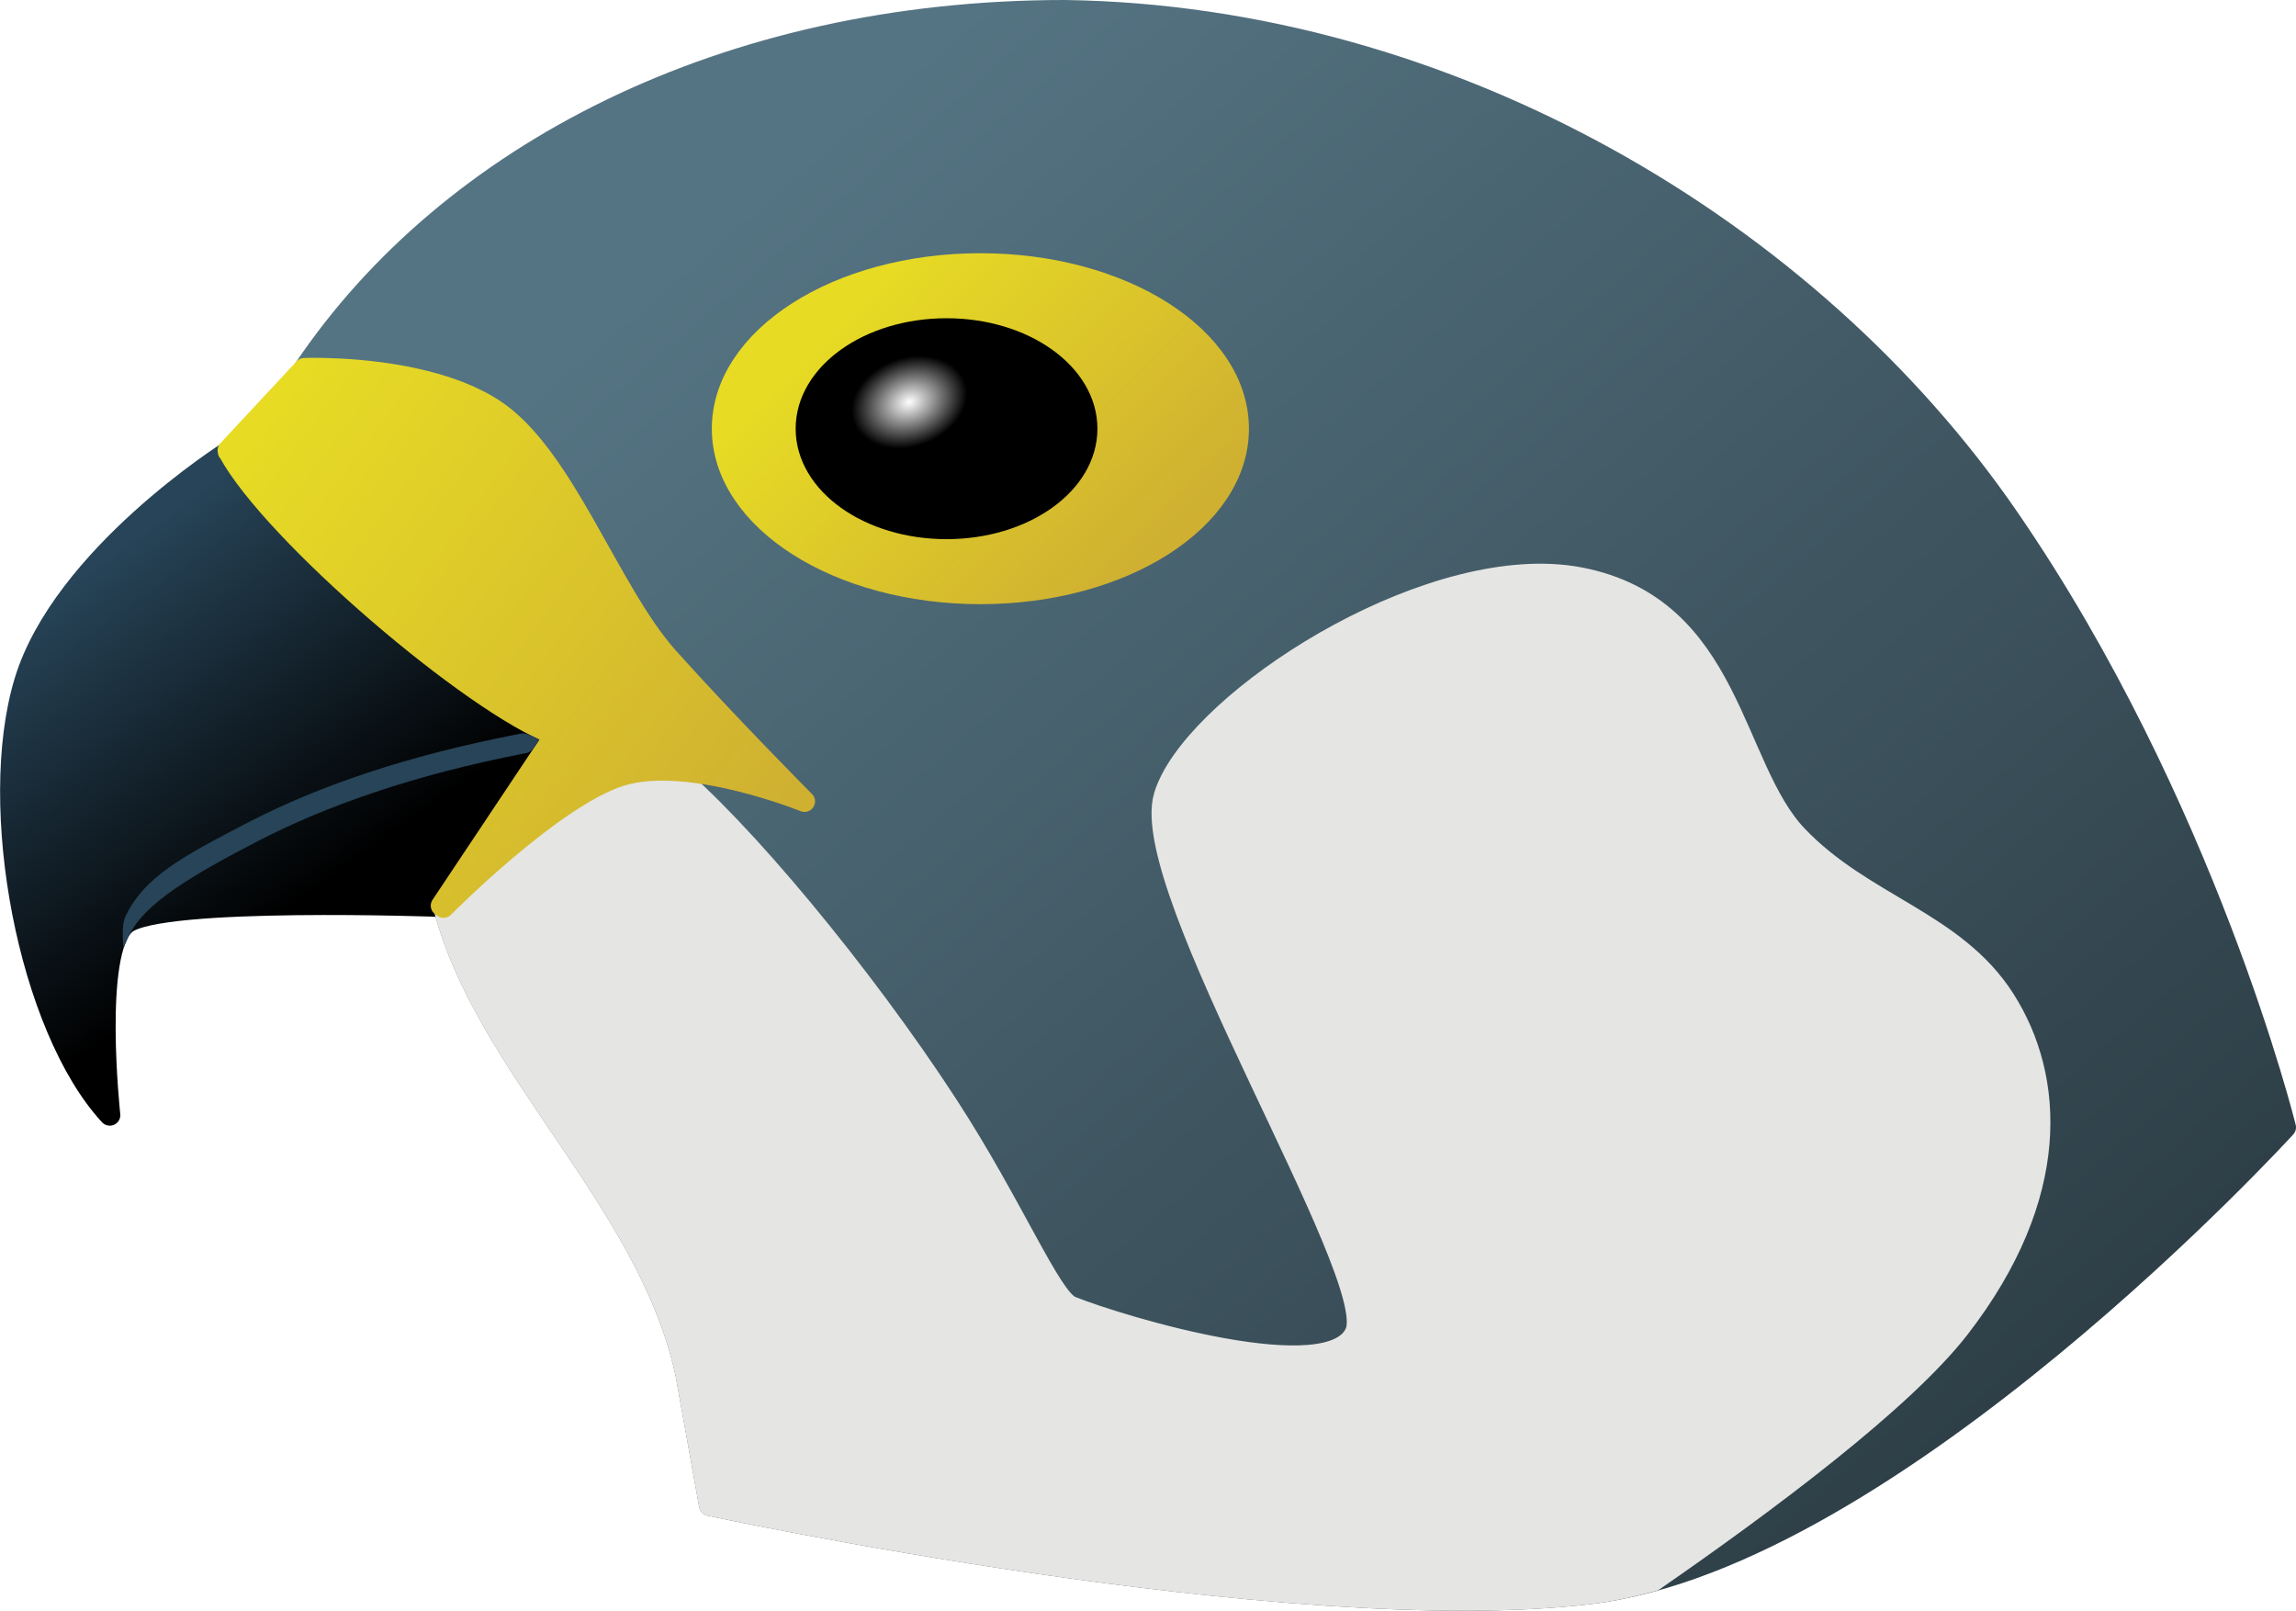
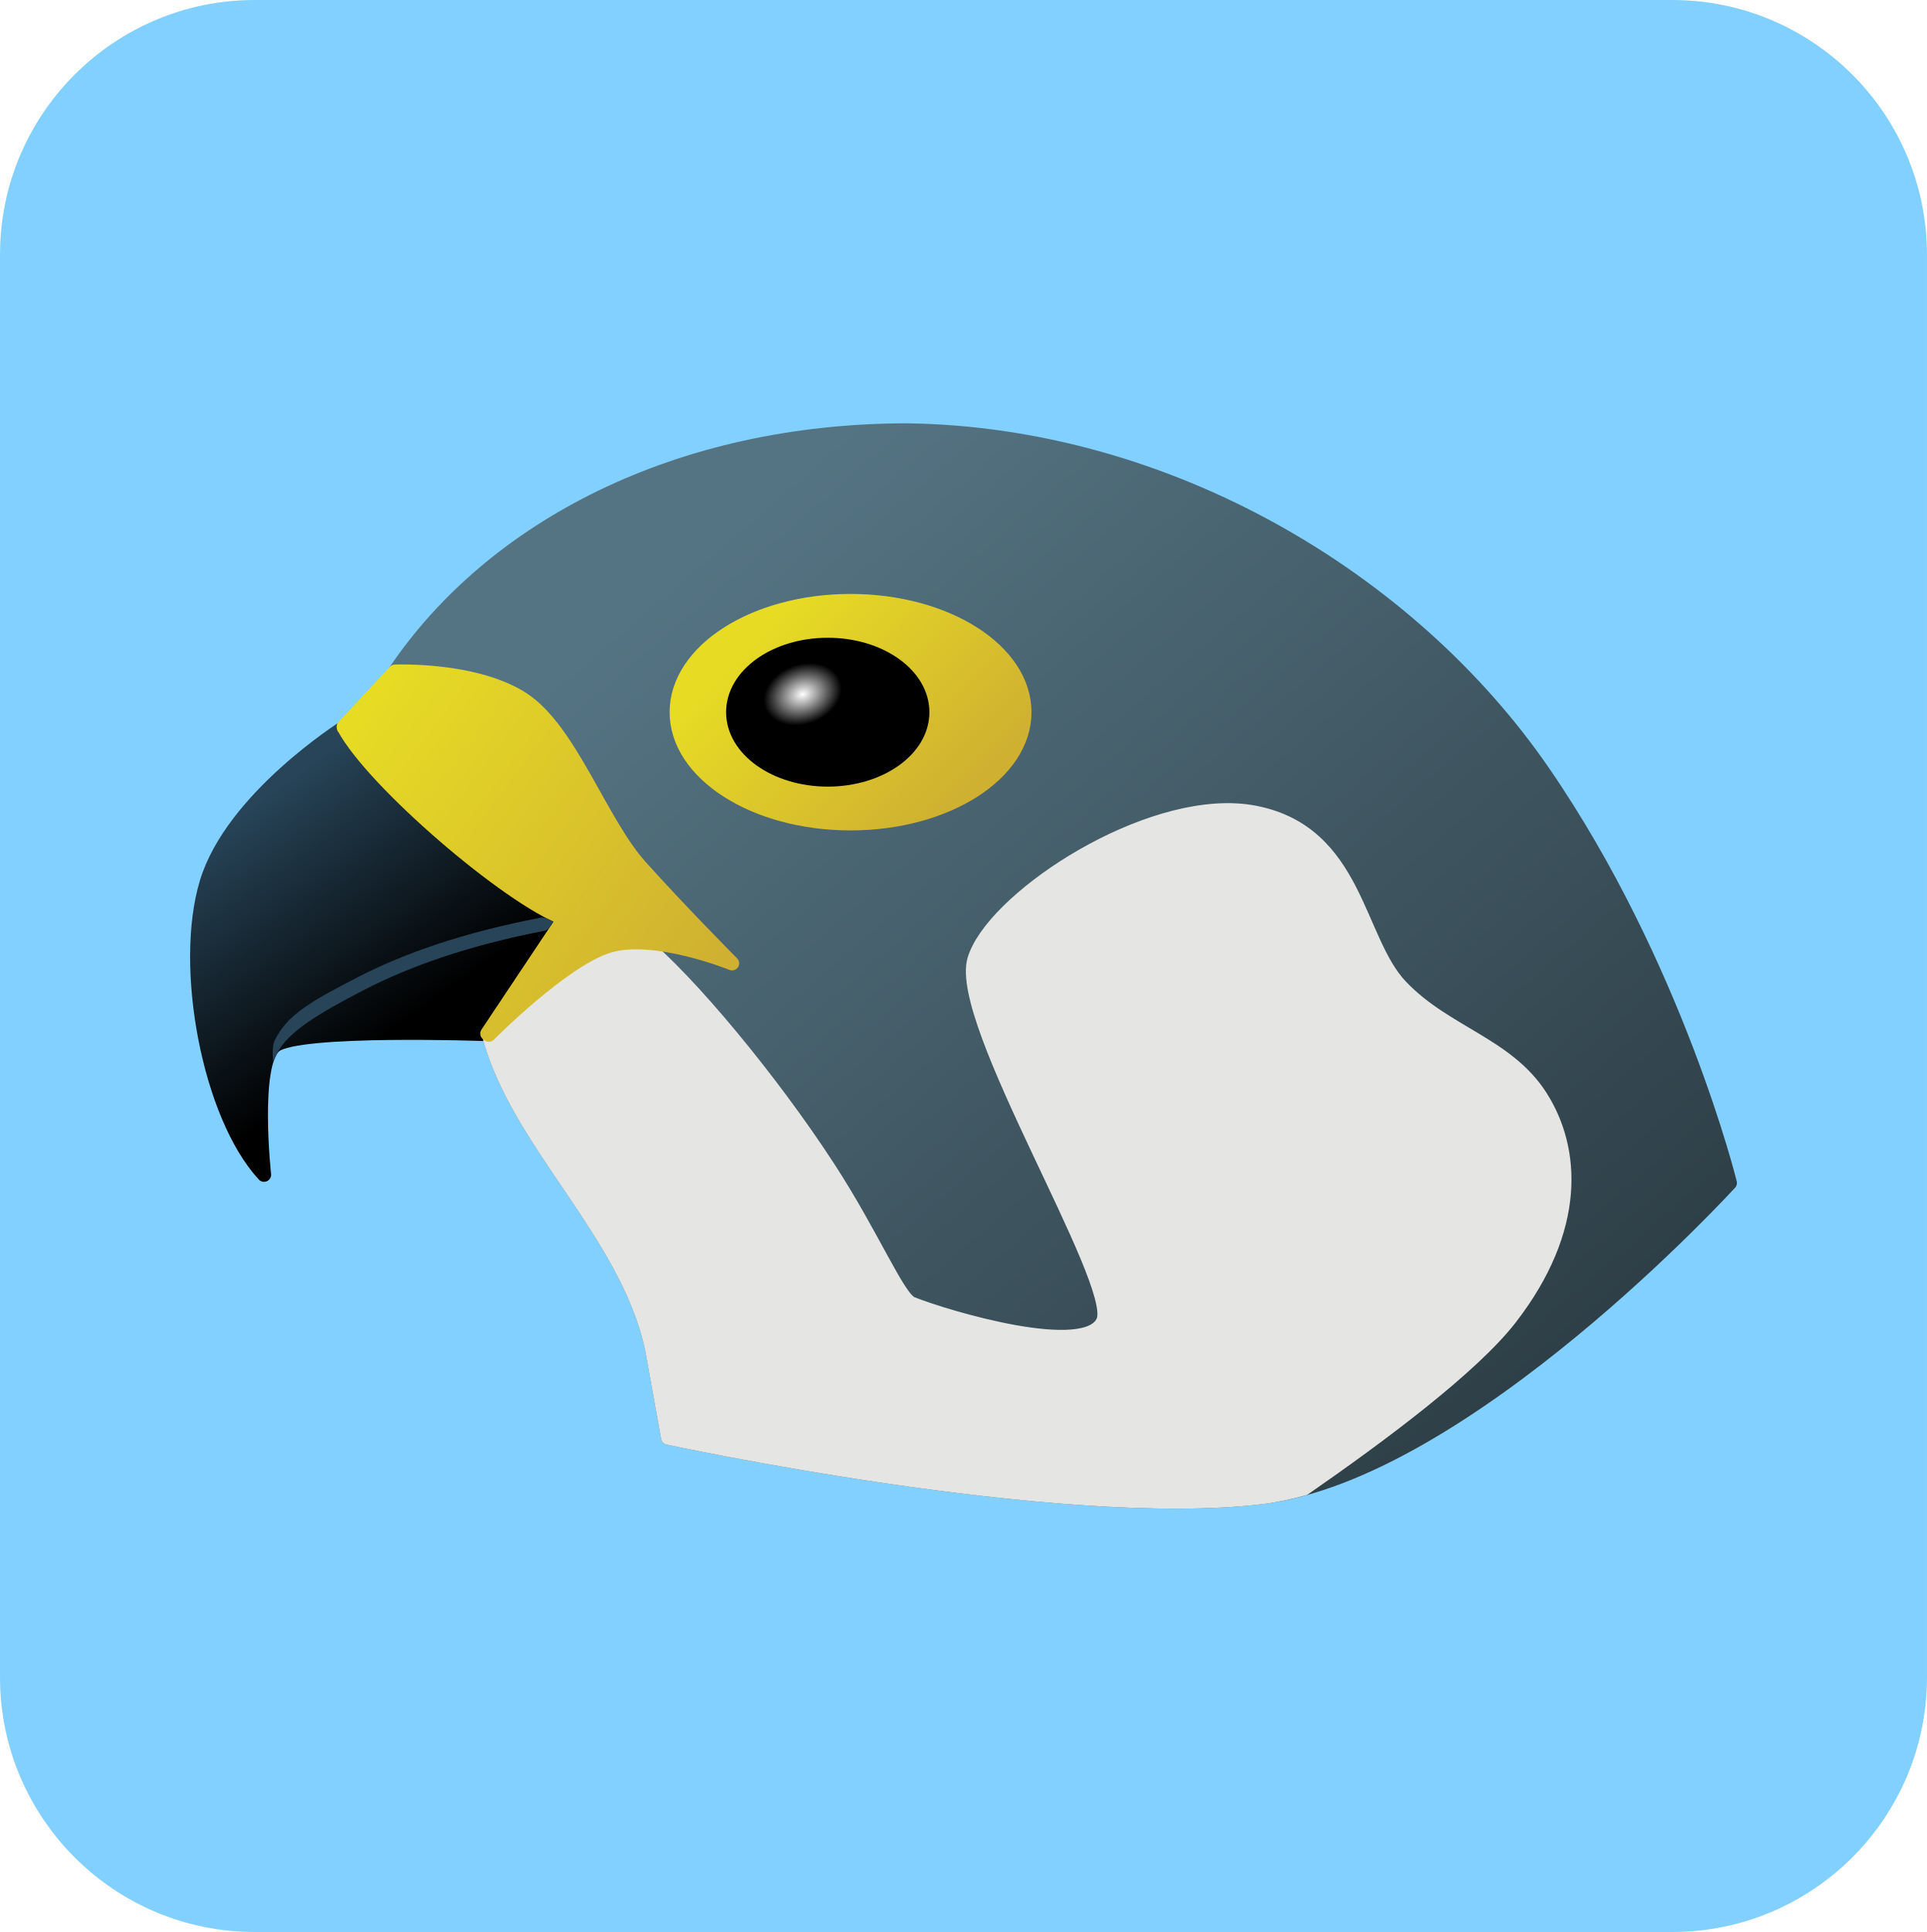
- <svg xmlns="http://www.w3.org/2000/svg" xmlns:xlink="http://www.w3.org/1999/xlink" width="189.012mm" height="132.593mm" viewBox="0 0 669.727 469.816" id="svg2" version="1.1">
+ <svg xmlns="http://www.w3.org/2000/svg" xmlns:xlink="http://www.w3.org/1999/xlink" width="235.455mm" height="236.025mm" viewBox="0 0 834.289 836.31" id="svg2" version="1.1">
  <defs id="defs4">
    <linearGradient id="linearGradient4270">
      <stop style="stop-color:#ffffff;stop-opacity:1" offset="0" id="stop4272" />
      <stop style="stop-color:#000000;stop-opacity:1" offset="1" id="stop4274" />
    </linearGradient>
    <linearGradient id="linearGradient4220">
      <stop style="stop-color:#cfb031;stop-opacity:1;" offset="0" id="stop4222" />
      <stop style="stop-color:#e7db24;stop-opacity:1" offset="1" id="stop4224" />
    </linearGradient>
    <linearGradient id="linearGradient4204">
      <stop style="stop-color:#000000;stop-opacity:1;" offset="0" id="stop4206" />
      <stop style="stop-color:#274458;stop-opacity:1" offset="1" id="stop4208" />
    </linearGradient>
    <linearGradient id="linearGradient4188">
      <stop style="stop-color:#2e3f47;stop-opacity:1;" offset="0" id="stop4190" />
      <stop style="stop-color:#557483;stop-opacity:1" offset="1" id="stop4192" />
    </linearGradient>
    <linearGradient xlink:href="#linearGradient4188" id="linearGradient4194" x1="317.405" y1="411.929" x2="263.72" y2="349.552" gradientUnits="userSpaceOnUse" />
    <linearGradient xlink:href="#linearGradient4188" id="linearGradient4202" x1="317.405" y1="411.929" x2="263.72" y2="349.552" gradientUnits="userSpaceOnUse" />
    <linearGradient xlink:href="#linearGradient4204" id="linearGradient4210" x1="232.237" y1="392.069" x2="221.345" y2="376.917" gradientUnits="userSpaceOnUse" />
    <linearGradient xlink:href="#linearGradient4204" id="linearGradient4218" x1="232.237" y1="392.069" x2="221.345" y2="376.917" gradientUnits="userSpaceOnUse" />
    <linearGradient xlink:href="#linearGradient4220" id="linearGradient4226" x1="255.954" y1="386.93" x2="231.16" y2="368.495" gradientUnits="userSpaceOnUse" />
    <linearGradient xlink:href="#linearGradient4220" id="linearGradient4234" x1="255.954" y1="386.93" x2="231.16" y2="368.495" gradientUnits="userSpaceOnUse" />
    <linearGradient xlink:href="#linearGradient4220" id="linearGradient4242" x1="272.727" y1="375.484" x2="259.716" y2="362.605" gradientUnits="userSpaceOnUse" />
    <linearGradient xlink:href="#linearGradient4220" id="linearGradient4258" x1="272.727" y1="375.484" x2="259.716" y2="362.605" gradientUnits="userSpaceOnUse" />
    <radialGradient xlink:href="#linearGradient4270" id="radialGradient4276" cx="258.878" cy="373.972" fx="258.878" fy="373.972" r="7.164" gradientTransform="matrix(0.09956661,0.2776409,-0.3701511,0.1327423,373.9185,246.7701)" gradientUnits="userSpaceOnUse" />
  </defs>
-   <g id="layer1" transform="translate(-31.66654,-86.63415)">
+   <g id="layer1" transform="translate(50.61473,96.61242)">
+     <rect style="fill:#82d0ff;fill-opacity:1;stroke:none;stroke-width:2.835;stroke-linecap:round;stroke-miterlimit:4;stroke-dasharray:none;stroke-opacity:1" id="rect4170" width="834.289" height="836.31" x="-50.615" y="-96.612" ry="110.315" />
    <g id="g4282" transform="matrix(6.143579,0,0,6.143579,-1308.218,-2058.687)">
      <path id="path3347" d="m 268.66,349.697 c -16.195,8e-5 -29.271,6.843 -36.113,16.996 0.001,-6e-5 0.353,-0.014 0.934,-0.002 1.746,0.037 5.549,0.313 8.055,1.939 3.34,2.169 5.473,8.656 8.283,11.793 2.81,3.136 7.547,6 7.547,6 0,0 -6.545,-1.402 -9.777,-0.408 -3.219,0.99 -8.38,6.202 -8.422,6.244 1.949,7.559 9.659,13.897 11.465,22.023 0.002,6.9e-4 0.004,0.001 0.006,0.002 l 1.148,6.381 c 0,0 27.446,5.909 41.818,4.187 14.372,-1.722 33.004,-22.134 33.004,-22.134 0,0 -3.779,-15.324 -13.165,-28.963 -9.386,-13.639 -26.49,-23.795 -44.782,-24.058 z" style="fill:url(#linearGradient4194);fill-opacity:1;stroke:url(#linearGradient4202);stroke-width:1;stroke-linecap:round;stroke-linejoin:round;stroke-miterlimit:4;stroke-dasharray:none;stroke-opacity:1" />
      <path id="path4152" d="m 228.946,370.634 c 0,0 -7.884,4.977 -9.679,10.924 -1.795,5.947 0.189,16.415 4.041,20.582 0,0 -0.845,-7.78 0.758,-9.091 1.602,-1.312 14.963,-0.821 14.963,-0.821 l 5.43,-8.144 c -3.914,-1.452 -13.428,-9.598 -15.511,-13.449 z" style="fill:url(#linearGradient4210);fill-opacity:1;fill-rule:evenodd;stroke:url(#linearGradient4218);stroke-width:1px;stroke-linecap:round;stroke-linejoin:round;stroke-opacity:1" />
      <ellipse style="fill:url(#linearGradient4242);fill-opacity:1;stroke:url(#linearGradient4258);stroke-width:1;stroke-linecap:round;stroke-linejoin:round;stroke-miterlimit:4;stroke-dasharray:none;stroke-opacity:1" id="ellipse4156" cx="264.643" cy="369.55" rx="12.251" ry="7.831" />
      <ellipse ry="4.744" rx="6.664" cy="369.55" cx="263.036" id="path4154" style="fill:url(#radialGradient4276);fill-opacity:1;stroke:#000000;stroke-width:1;stroke-linecap:round;stroke-linejoin:round;stroke-miterlimit:4;stroke-dasharray:none;stroke-opacity:1" />
      <path id="path4172" d="m 291.74,376.471 c -7.172,-0.33 -17.145,6.415 -18.367,10.518 -1.304,4.376 10.196,22.675 9.092,25.441 -1.104,2.767 -11.11,-0.237 -13.512,-1.199 -0.975,-0.391 -2.759,-4.782 -5.854,-9.547 -4.053,-6.24 -9.897,-13.256 -13.262,-15.986 -0.824,0.038 -1.61,0.122 -2.25,0.318 -3.219,0.99 -8.38,6.202 -8.422,6.244 1.949,7.559 9.659,13.897 11.465,22.023 0.002,6.9e-4 0.004,9.6e-4 0.006,0.002 l 1.148,6.381 c 0,0 27.446,5.91 41.818,4.188 0.983,-0.118 1.985,-0.331 3,-0.611 5.364,-3.713 11.859,-8.557 14.523,-12.002 4.857,-6.28 4.506,-11.89 2.146,-15.594 -2.359,-3.703 -6.714,-4.472 -9.85,-7.766 -3.136,-3.294 -3.094,-10.844 -10.291,-12.248 -0.45,-0.088 -0.914,-0.14 -1.393,-0.162 z" style="fill:#e5e5e3;fill-opacity:1;fill-rule:evenodd;stroke:#e5e5e3;stroke-width:1px;stroke-linecap:round;stroke-linejoin:round;stroke-opacity:1" />
      <path id="path4158" d="m 233.48,366.691 c -0.582,-0.012 -0.936,0.002 -0.936,0.002 l -3.617,3.883 0.008,0.065 0.01,-0.006 c 2.083,3.851 11.597,11.997 15.512,13.449 l -5.41,8.111 0.105,0.078 c 0,0 5.203,-5.264 8.436,-6.258 3.232,-0.994 8.704,1.229 8.704,1.229 0,0 -3.663,-3.684 -6.474,-6.821 -2.81,-3.136 -4.943,-9.624 -8.283,-11.793 -2.505,-1.627 -6.309,-1.903 -8.055,-1.939 z" style="fill:url(#linearGradient4226);fill-opacity:1;fill-rule:evenodd;stroke:url(#linearGradient4234);stroke-width:1px;stroke-linecap:round;stroke-linejoin:round;stroke-opacity:1" />
      <path id="path4278" d="m 242.894,384.016 c -0.028,0.002 -0.056,0.005 -0.084,0.012 -5.53,1.065 -9.661,2.525 -12.896,4.195 -3.235,1.671 -4.954,2.609 -5.854,4.461 -0.233,0.465 -0.1,1.513 -0.1,1.513 0,0 0.13,-0.285 0.267,-0.599 0.741,-1.526 3.024,-2.873 6.146,-4.486 3.123,-1.613 7.273,-3.116 12.729,-4.166 0.304,-0.053 0.588,-0.632 0.588,-0.632 0,0 -0.482,-0.309 -0.796,-0.297 z" style="color:#000000;font-style:normal;font-variant:normal;font-weight:normal;font-stretch:normal;font-size:medium;line-height:normal;font-family:sans-serif;text-indent:0;text-align:start;text-decoration:none;text-decoration-line:none;text-decoration-style:solid;text-decoration-color:#000000;letter-spacing:normal;word-spacing:normal;text-transform:none;direction:ltr;block-progression:tb;writing-mode:lr-tb;baseline-shift:baseline;text-anchor:start;white-space:normal;clip-rule:nonzero;display:inline;overflow:visible;visibility:visible;opacity:1;isolation:auto;mix-blend-mode:normal;color-interpolation:sRGB;color-interpolation-filters:linearRGB;solid-color:#000000;solid-opacity:1;fill:#274458;fill-opacity:1;fill-rule:evenodd;stroke:none;stroke-width:1px;stroke-linecap:round;stroke-linejoin:round;stroke-miterlimit:4;stroke-dasharray:none;stroke-dashoffset:0;stroke-opacity:1;color-rendering:auto;image-rendering:auto;shape-rendering:auto;text-rendering:auto;enable-background:accumulate" />
    </g>
  </g>
</svg>
